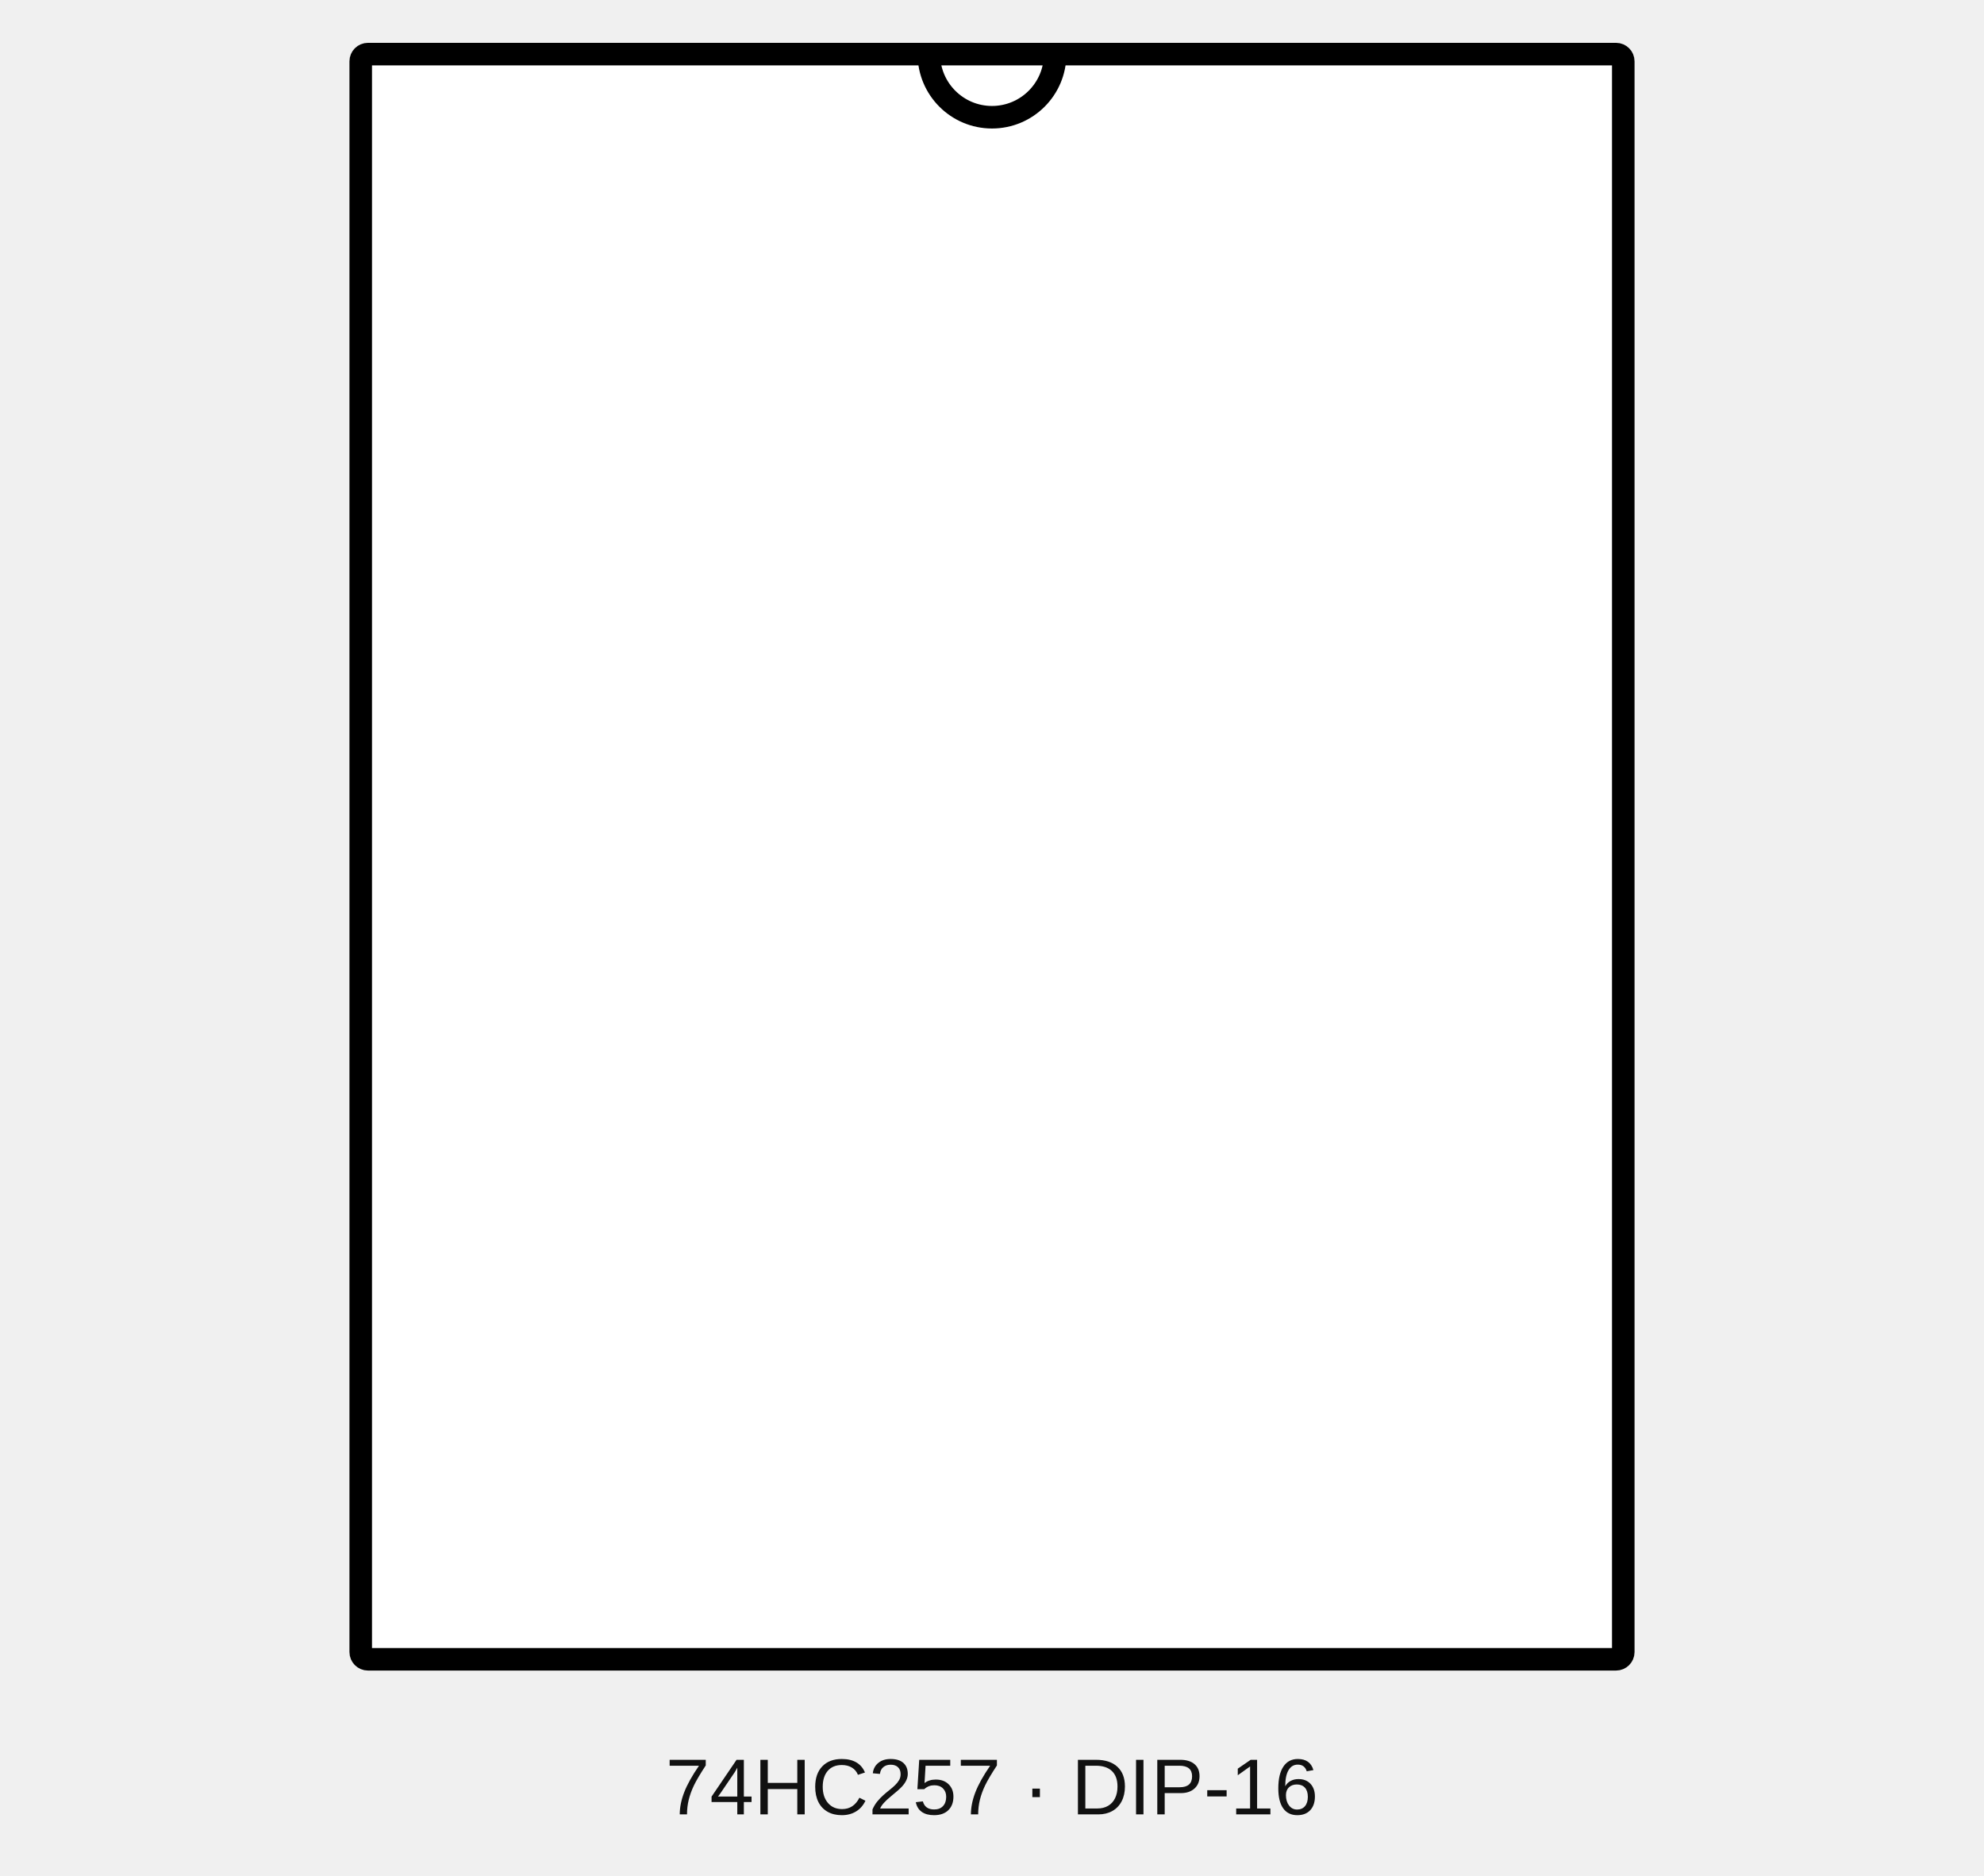
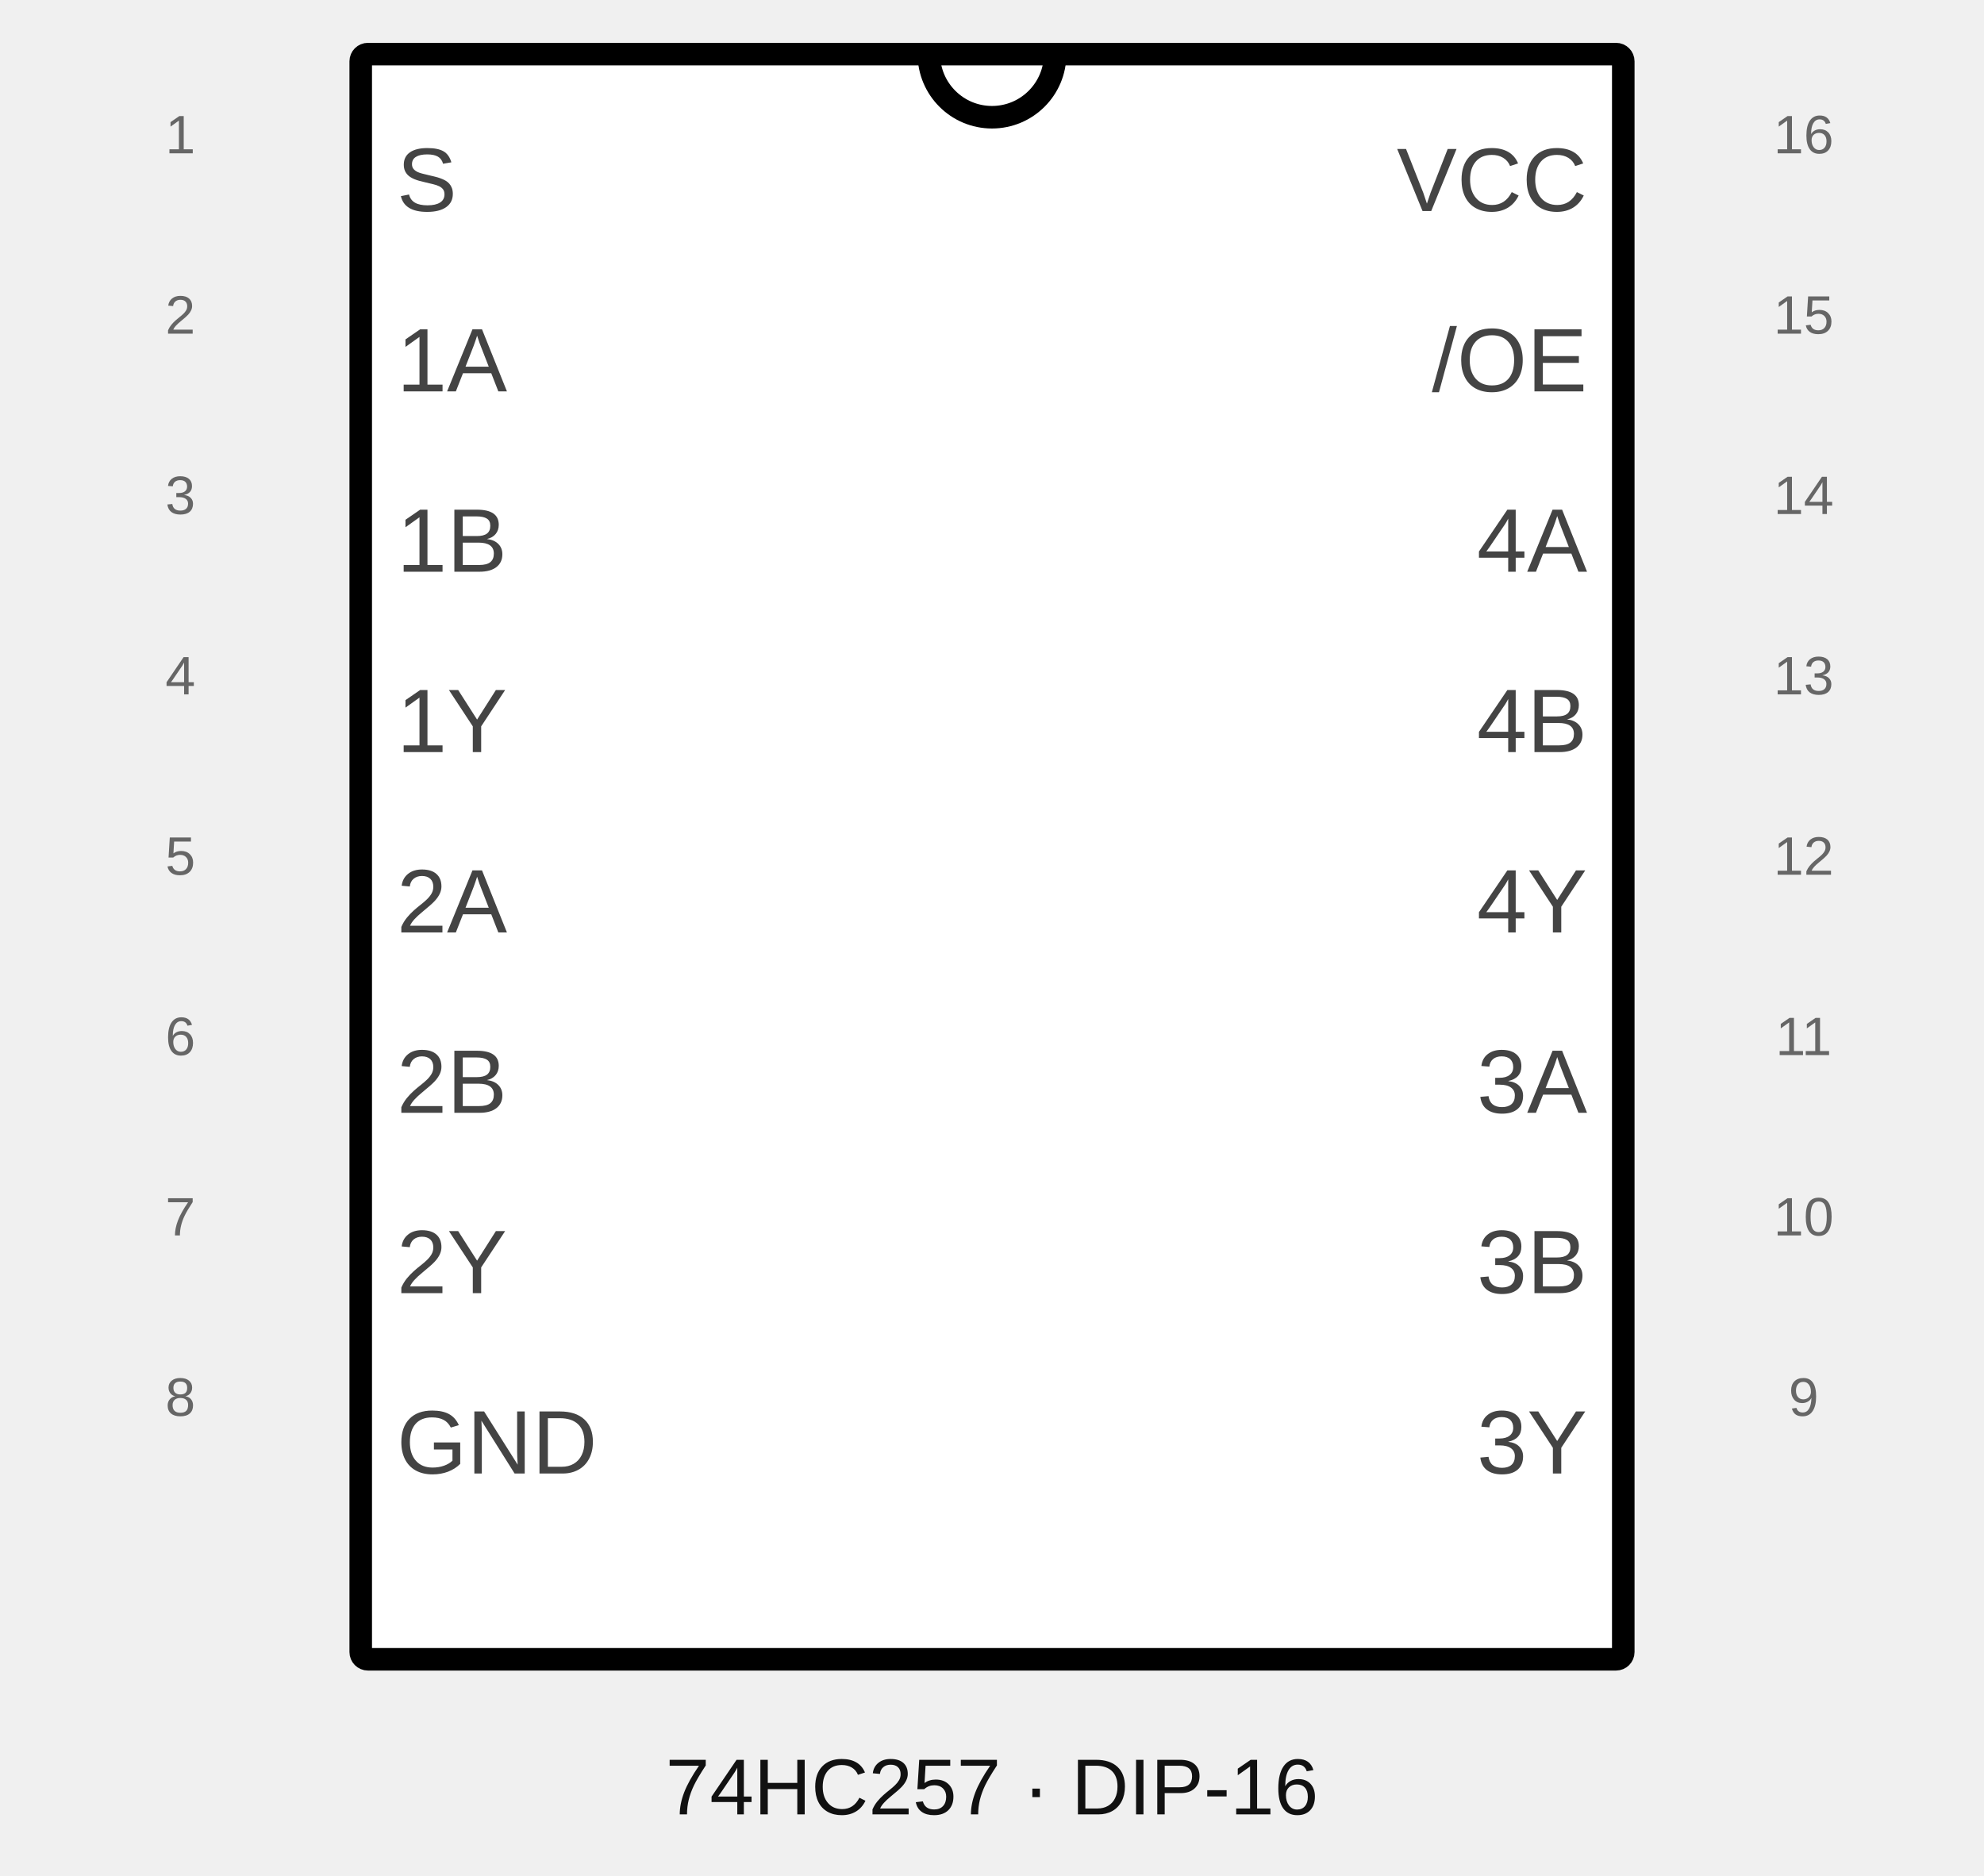
<svg xmlns="http://www.w3.org/2000/svg" viewBox="0 0 1100 1040" role="img" aria-labelledby="title desc">
  <style>.body{fill:#fff;stroke:#000;stroke-width:12.5}.lead{stroke:#787878;stroke-width:9.72;stroke-linecap:round}.pin{fill:none;stroke:none}.name{font:50px "Droid Sans",Arial,sans-serif;fill:#444}.number{font:30px "Droid Sans",Arial,sans-serif;fill:#666}.title{font:44px "Droid Sans",Arial,sans-serif;fill:#111}</style>
  <text class="title" x="550" y="1006" text-anchor="middle">74HC257 · DIP-16</text>
  <rect class="body" x="200" y="30" width="700" height="890" rx="4" />
  <path d="M515.0 30a35 35 0 0 0 70 0" fill="none" stroke="#000" stroke-width="12.5" />
+   <rect class="pin" id="connector0pin" data-pin-number="1" data-pin-name="S" data-direction="input" x="5" y="95" width="195" height="10" />
+   <text class="name" x="220" y="117" text-anchor="start">S</text>
+   <text class="number" x="100" y="85" text-anchor="middle">1</text>
+   <rect class="pin" id="connector1pin" data-pin-number="2" data-pin-name="1A" data-direction="input" x="5" y="195" width="195" height="10" />
+   <text class="name" x="220" y="217" text-anchor="start">1A</text>
+   <text class="number" x="100" y="185" text-anchor="middle">2</text>
+   <rect class="pin" id="connector2pin" data-pin-number="3" data-pin-name="1B" data-direction="input" x="5" y="295" width="195" height="10" />
+   <text class="name" x="220" y="317" text-anchor="start">1B</text>
+   <text class="number" x="100" y="285" text-anchor="middle">3</text>
+   <rect class="pin" id="connector3pin" data-pin-number="4" data-pin-name="1Y" data-direction="output" x="5" y="395" width="195" height="10" />
+   <text class="name" x="220" y="417" text-anchor="start">1Y</text>
+   <text class="number" x="100" y="385" text-anchor="middle">4</text>
+   <rect class="pin" id="connector4pin" data-pin-number="5" data-pin-name="2A" data-direction="input" x="5" y="495" width="195" height="10" />
+   <text class="name" x="220" y="517" text-anchor="start">2A</text>
+   <text class="number" x="100" y="485" text-anchor="middle">5</text>
+   <rect class="pin" id="connector5pin" data-pin-number="6" data-pin-name="2B" data-direction="input" x="5" y="595" width="195" height="10" />
+   <text class="name" x="220" y="617" text-anchor="start">2B</text>
+   <text class="number" x="100" y="585" text-anchor="middle">6</text>
+   <rect class="pin" id="connector6pin" data-pin-number="7" data-pin-name="2Y" data-direction="output" x="5" y="695" width="195" height="10" />
+   <text class="name" x="220" y="717" text-anchor="start">2Y</text>
+   <text class="number" x="100" y="685" text-anchor="middle">7</text>
+   <rect class="pin" id="connector7pin" data-pin-number="8" data-pin-name="GND" data-direction="power" x="5" y="795" width="195" height="10" />
+   <text class="name" x="220" y="817" text-anchor="start">GND</text>
+   <text class="number" x="100" y="785" text-anchor="middle">8</text>
+   <rect class="pin" id="connector8pin" data-pin-number="9" data-pin-name="3Y" data-direction="output" x="900" y="795" width="195" height="10" />
+   <text class="name" x="880" y="817" text-anchor="end">3Y</text>
+   <text class="number" x="1000" y="785" text-anchor="middle">9</text>
+   <rect class="pin" id="connector9pin" data-pin-number="10" data-pin-name="3B" data-direction="input" x="900" y="695" width="195" height="10" />
+   <text class="name" x="880" y="717" text-anchor="end">3B</text>
+   <text class="number" x="1000" y="685" text-anchor="middle">10</text>
+   <rect class="pin" id="connector10pin" data-pin-number="11" data-pin-name="3A" data-direction="input" x="900" y="595" width="195" height="10" />
+   <text class="name" x="880" y="617" text-anchor="end">3A</text>
+   <text class="number" x="1000" y="585" text-anchor="middle">11</text>
+   <rect class="pin" id="connector11pin" data-pin-number="12" data-pin-name="4Y" data-direction="output" x="900" y="495" width="195" height="10" />
+   <text class="name" x="880" y="517" text-anchor="end">4Y</text>
+   <text class="number" x="1000" y="485" text-anchor="middle">12</text>
+   <rect class="pin" id="connector12pin" data-pin-number="13" data-pin-name="4B" data-direction="input" x="900" y="395" width="195" height="10" />
+   <text class="name" x="880" y="417" text-anchor="end">4B</text>
+   <text class="number" x="1000" y="385" text-anchor="middle">13</text>
+   <rect class="pin" id="connector13pin" data-pin-number="14" data-pin-name="4A" data-direction="input" x="900" y="295" width="195" height="10" />
+   <text class="name" x="880" y="317" text-anchor="end">4A</text>
+   <text class="number" x="1000" y="285" text-anchor="middle">14</text>
+   <rect class="pin" id="connector14pin" data-pin-number="15" data-pin-name="/OE" data-direction="input" x="900" y="195" width="195" height="10" />
+   <text class="name" x="880" y="217" text-anchor="end">/OE</text>
+   <text class="number" x="1000" y="185" text-anchor="middle">15</text>
+   <rect class="pin" id="connector15pin" data-pin-number="16" data-pin-name="VCC" data-direction="power" x="900" y="95" width="195" height="10" />
+   <text class="name" x="880" y="117" text-anchor="end">VCC</text>
+   <text class="number" x="1000" y="85" text-anchor="middle">16</text>
</svg>
